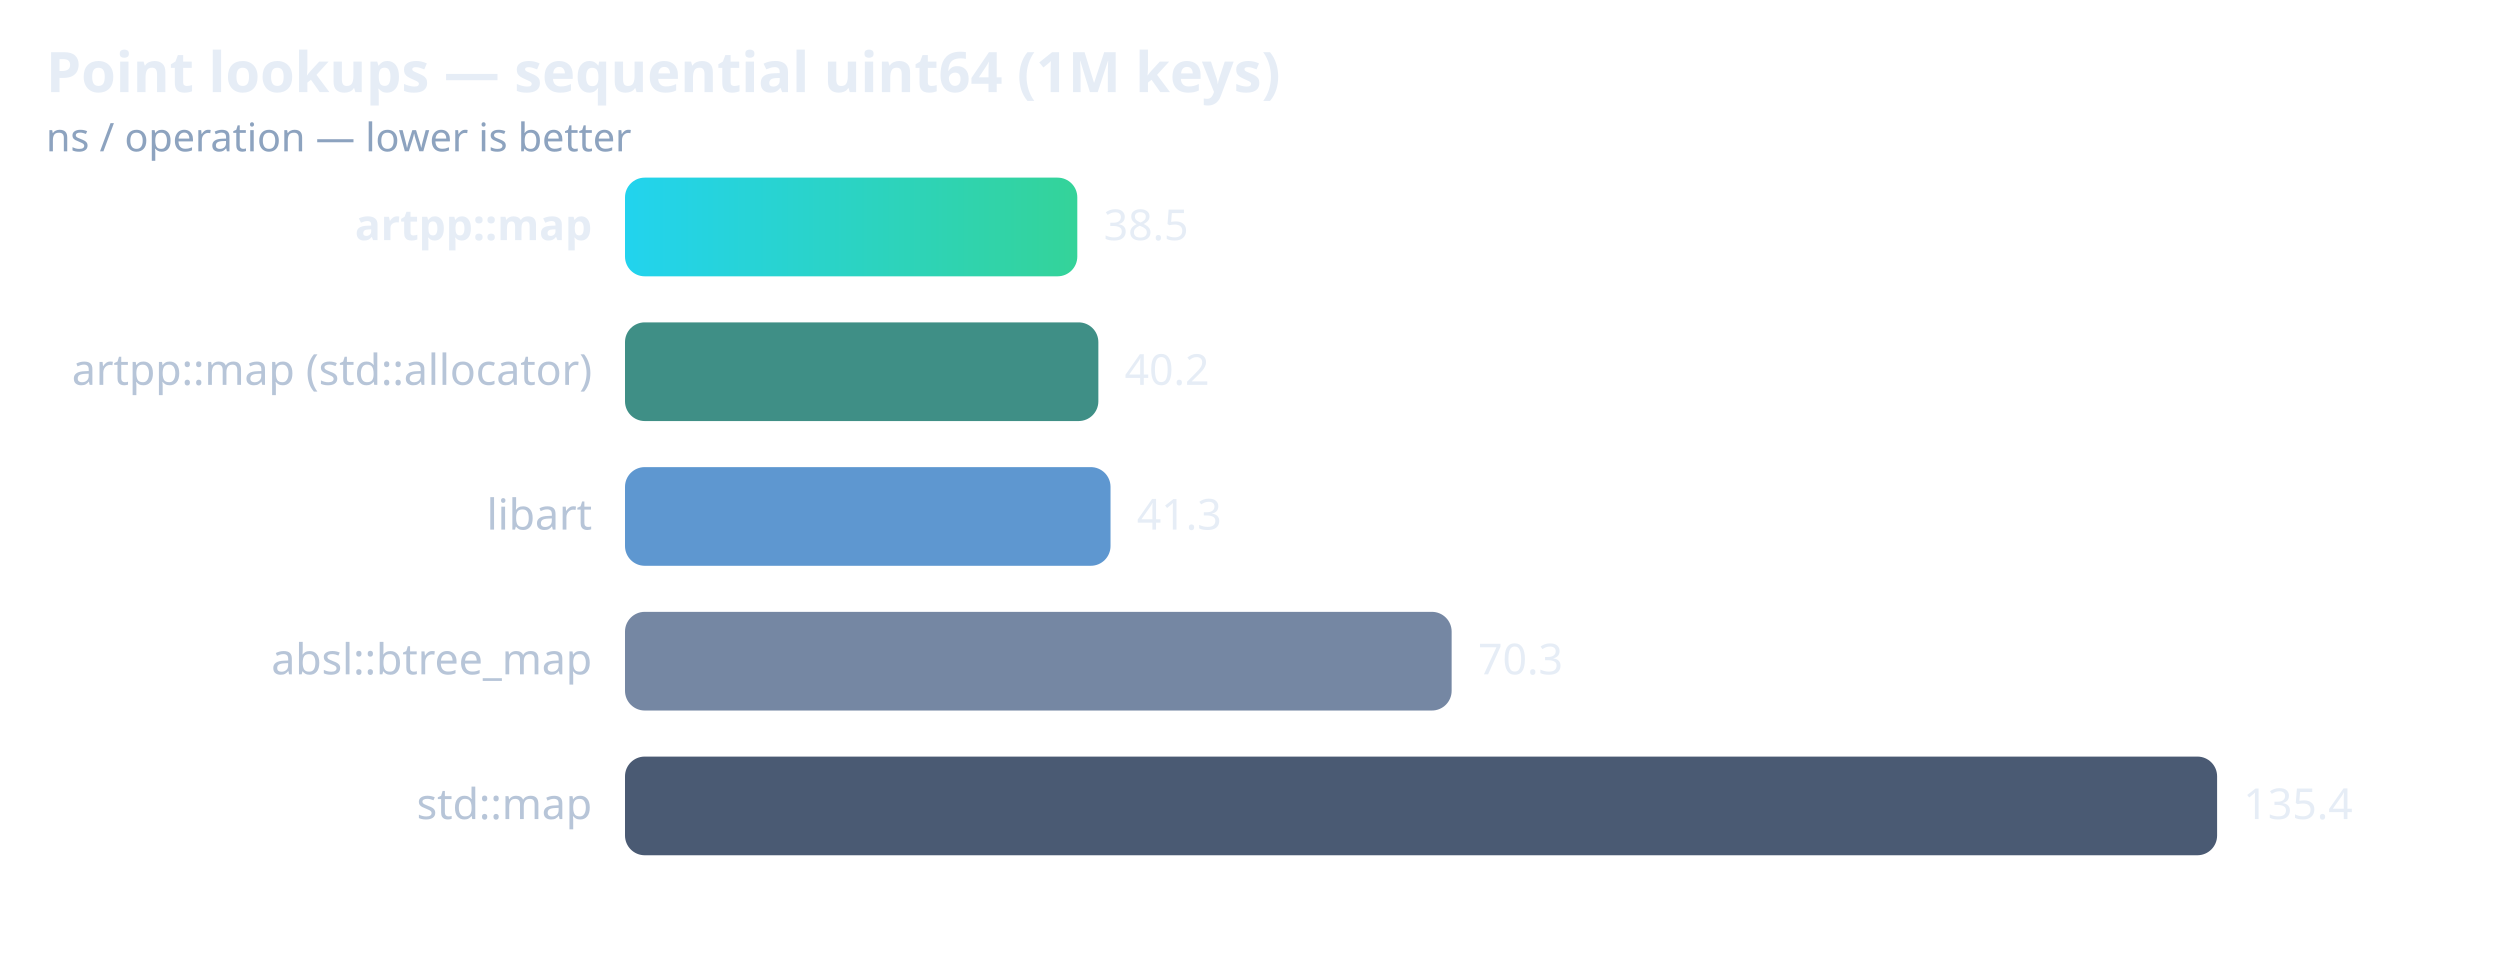
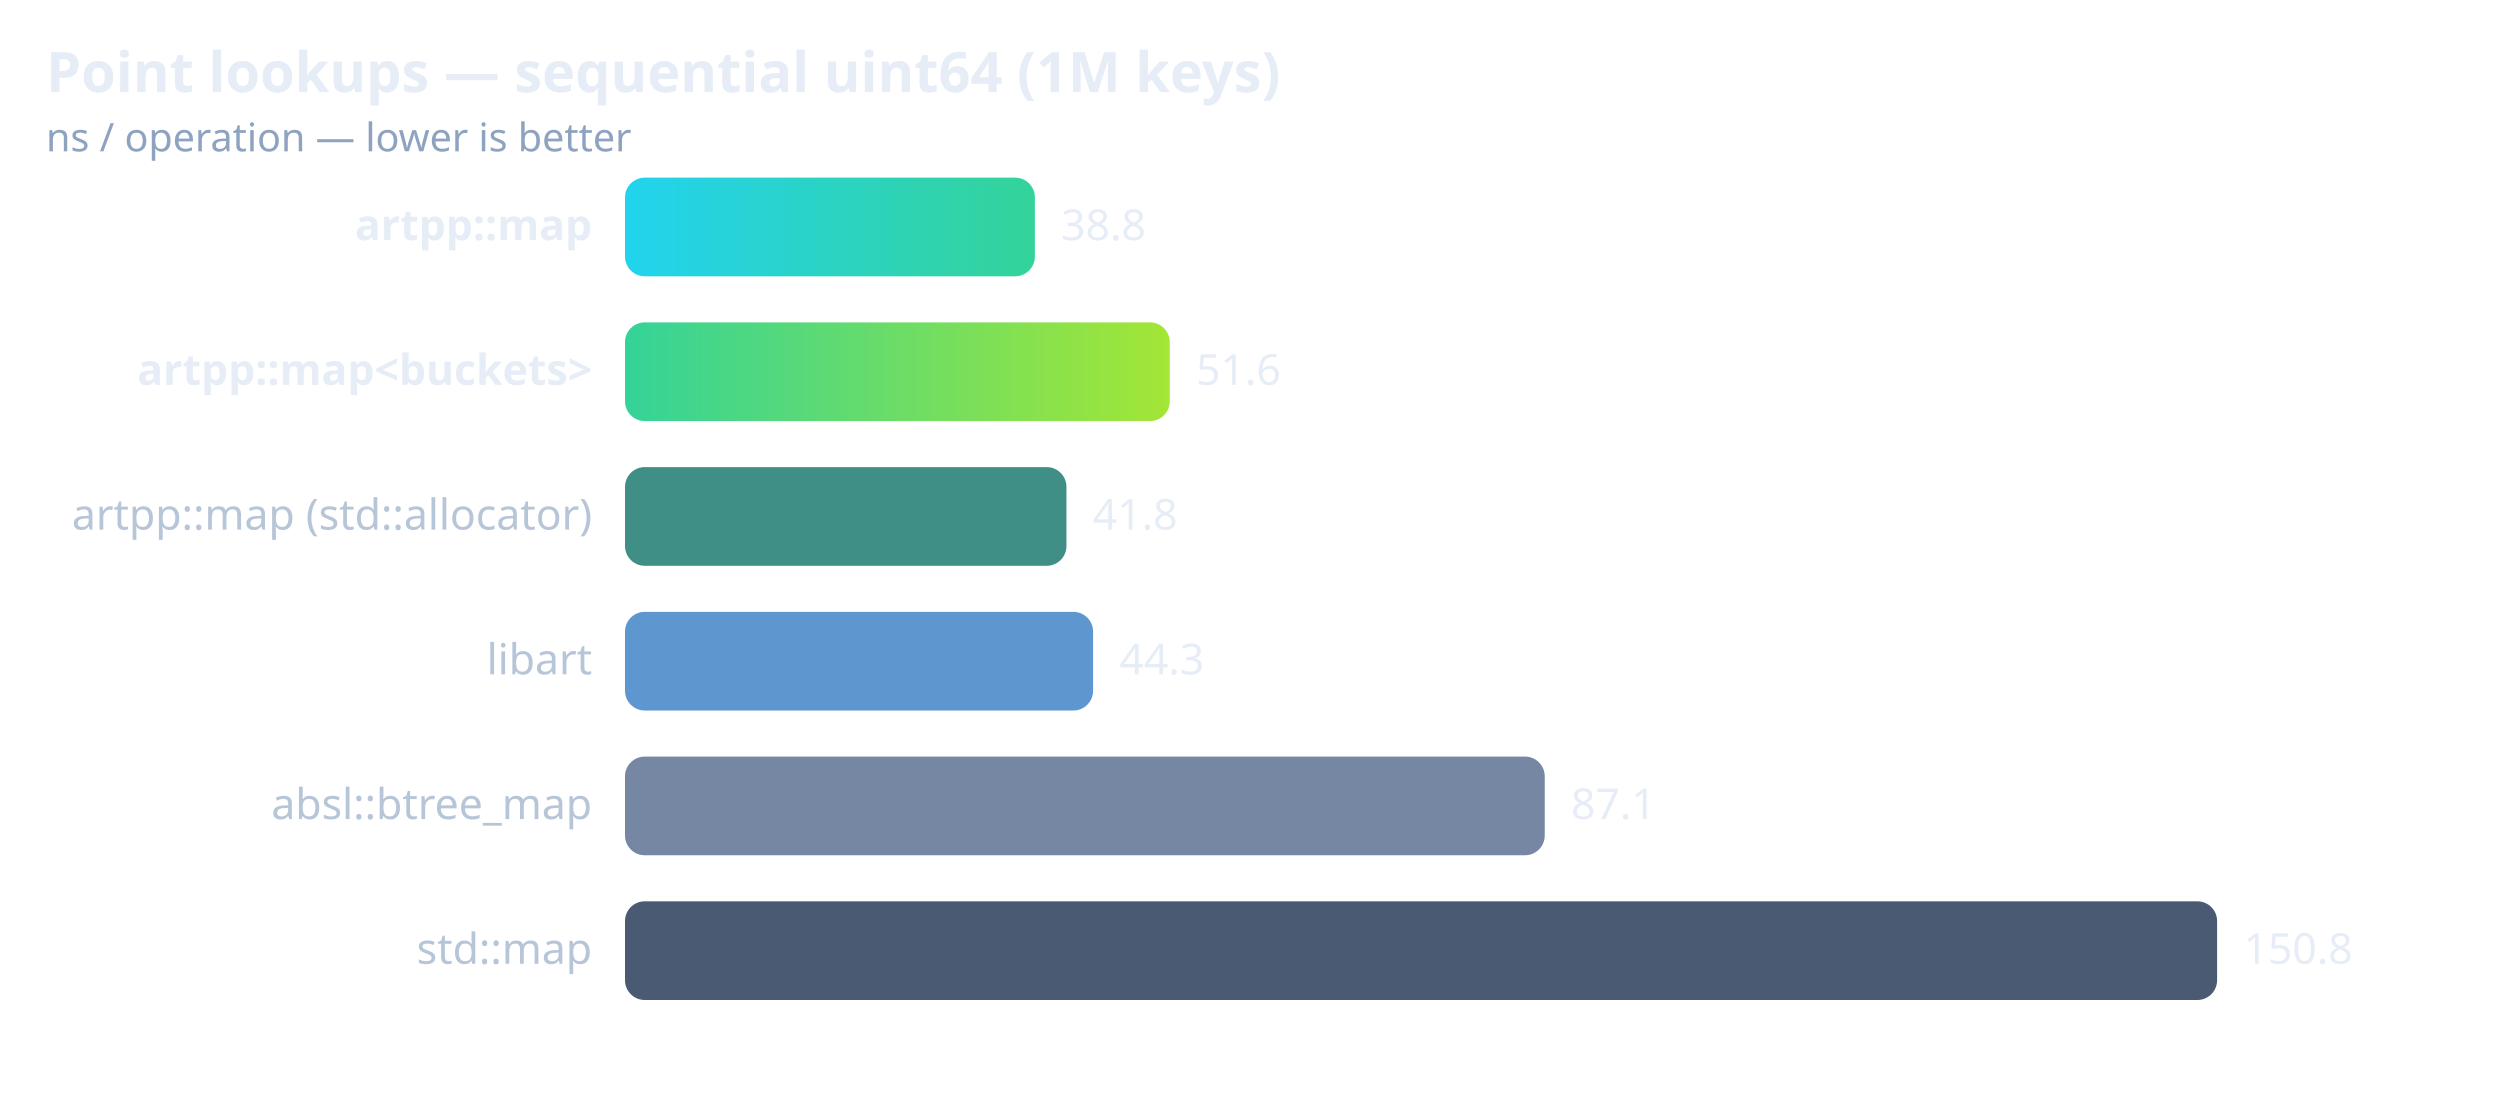
- <svg xmlns="http://www.w3.org/2000/svg" viewBox="0 0 760 290" font-family="ui-sans-serif, system-ui, sans-serif" role="img" aria-label="Point lookups — sequential uint64 (1M keys)">
+ <svg xmlns="http://www.w3.org/2000/svg" viewBox="0 0 760 334" font-family="ui-sans-serif, system-ui, sans-serif" role="img" aria-label="Point lookups — sequential uint64 (1M keys)">
  <defs>
    <linearGradient id="hot" x1="0" y1="0" x2="1" y2="0">
      <stop offset="0" stop-color="#22d3ee" />
      <stop offset="1" stop-color="#34d399" />
    </linearGradient>
    <linearGradient id="hot2" x1="0" y1="0" x2="1" y2="0">
      <stop offset="0" stop-color="#34d399" />
      <stop offset="1" stop-color="#a3e635" />
    </linearGradient>
  </defs>
  <text x="14" y="28" font-size="17" font-weight="600" fill="#e6edf6">Point lookups — sequential uint64 (1M keys)</text>
  <text x="14" y="46" font-size="12" fill="#8da3bf">ns / operation — lower is better</text>
  <text x="180" y="73.0" font-size="13" font-weight="600" fill="#e6edf6" text-anchor="end">artpp::map</text>
-   <rect x="190" y="54" width="137.5" height="30" rx="6" fill="url(#hot)" />
-   <text x="335.525" y="73.0" font-size="13" fill="#e6edf6">38.5</text>
-   <text x="180" y="117.0" font-size="13" font-weight="400" fill="#b7c5d8" text-anchor="end">artpp::map (std::allocator)</text>
-   <rect x="190" y="98" width="143.9" height="30" rx="6" fill="#3f8f86" />
-   <text x="341.888" y="117.0" font-size="13" fill="#e6edf6">40.2</text>
-   <text x="180" y="161.0" font-size="13" font-weight="400" fill="#b7c5d8" text-anchor="end">libart</text>
-   <rect x="190" y="142" width="147.6" height="30" rx="6" fill="#5e97d0" />
-   <text x="345.606" y="161.0" font-size="13" fill="#e6edf6">41.3</text>
-   <text x="180" y="205.0" font-size="13" font-weight="400" fill="#b7c5d8" text-anchor="end">absl::btree_map</text>
-   <rect x="190" y="186" width="251.3" height="30" rx="6" fill="#7587a3" />
-   <text x="449.348" y="205.0" font-size="13" fill="#e6edf6">70.3</text>
-   <text x="180" y="249.0" font-size="13" font-weight="400" fill="#b7c5d8" text-anchor="end">std::map</text>
-   <rect x="190" y="230" width="484.0" height="30" rx="6" fill="#4a5a73" />
-   <text x="682.0" y="249.0" font-size="13" fill="#e6edf6">135.4</text>
+   <rect x="190" y="54" width="124.6" height="30" rx="6" fill="url(#hot)" />
+   <text x="322.572" y="73.0" font-size="13" fill="#e6edf6">38.8</text>
+   <text x="180" y="117.0" font-size="13" font-weight="600" fill="#e6edf6" text-anchor="end">artpp::map&lt;buckets&gt;</text>
+   <rect x="190" y="98" width="165.6" height="30" rx="6" fill="url(#hot2)" />
+   <text x="363.603" y="117.0" font-size="13" fill="#e6edf6">51.6</text>
+   <text x="180" y="161.0" font-size="13" font-weight="400" fill="#b7c5d8" text-anchor="end">artpp::map (std::allocator)</text>
+   <rect x="190" y="142" width="134.2" height="30" rx="6" fill="#3f8f86" />
+   <text x="332.204" y="161.0" font-size="13" fill="#e6edf6">41.8</text>
+   <text x="180" y="205.0" font-size="13" font-weight="400" fill="#b7c5d8" text-anchor="end">libart</text>
+   <rect x="190" y="186" width="142.3" height="30" rx="6" fill="#5e97d0" />
+   <text x="340.294" y="205.0" font-size="13" fill="#e6edf6">44.3</text>
+   <text x="180" y="249.0" font-size="13" font-weight="400" fill="#b7c5d8" text-anchor="end">absl::btree_map</text>
+   <rect x="190" y="230" width="279.6" height="30" rx="6" fill="#7587a3" />
+   <text x="477.58" y="249.0" font-size="13" fill="#e6edf6">87.1</text>
+   <text x="180" y="293.0" font-size="13" font-weight="400" fill="#b7c5d8" text-anchor="end">std::map</text>
+   <rect x="190" y="274" width="484.0" height="30" rx="6" fill="#4a5a73" />
+   <text x="682.0" y="293.0" font-size="13" fill="#e6edf6">150.8</text>
</svg>
